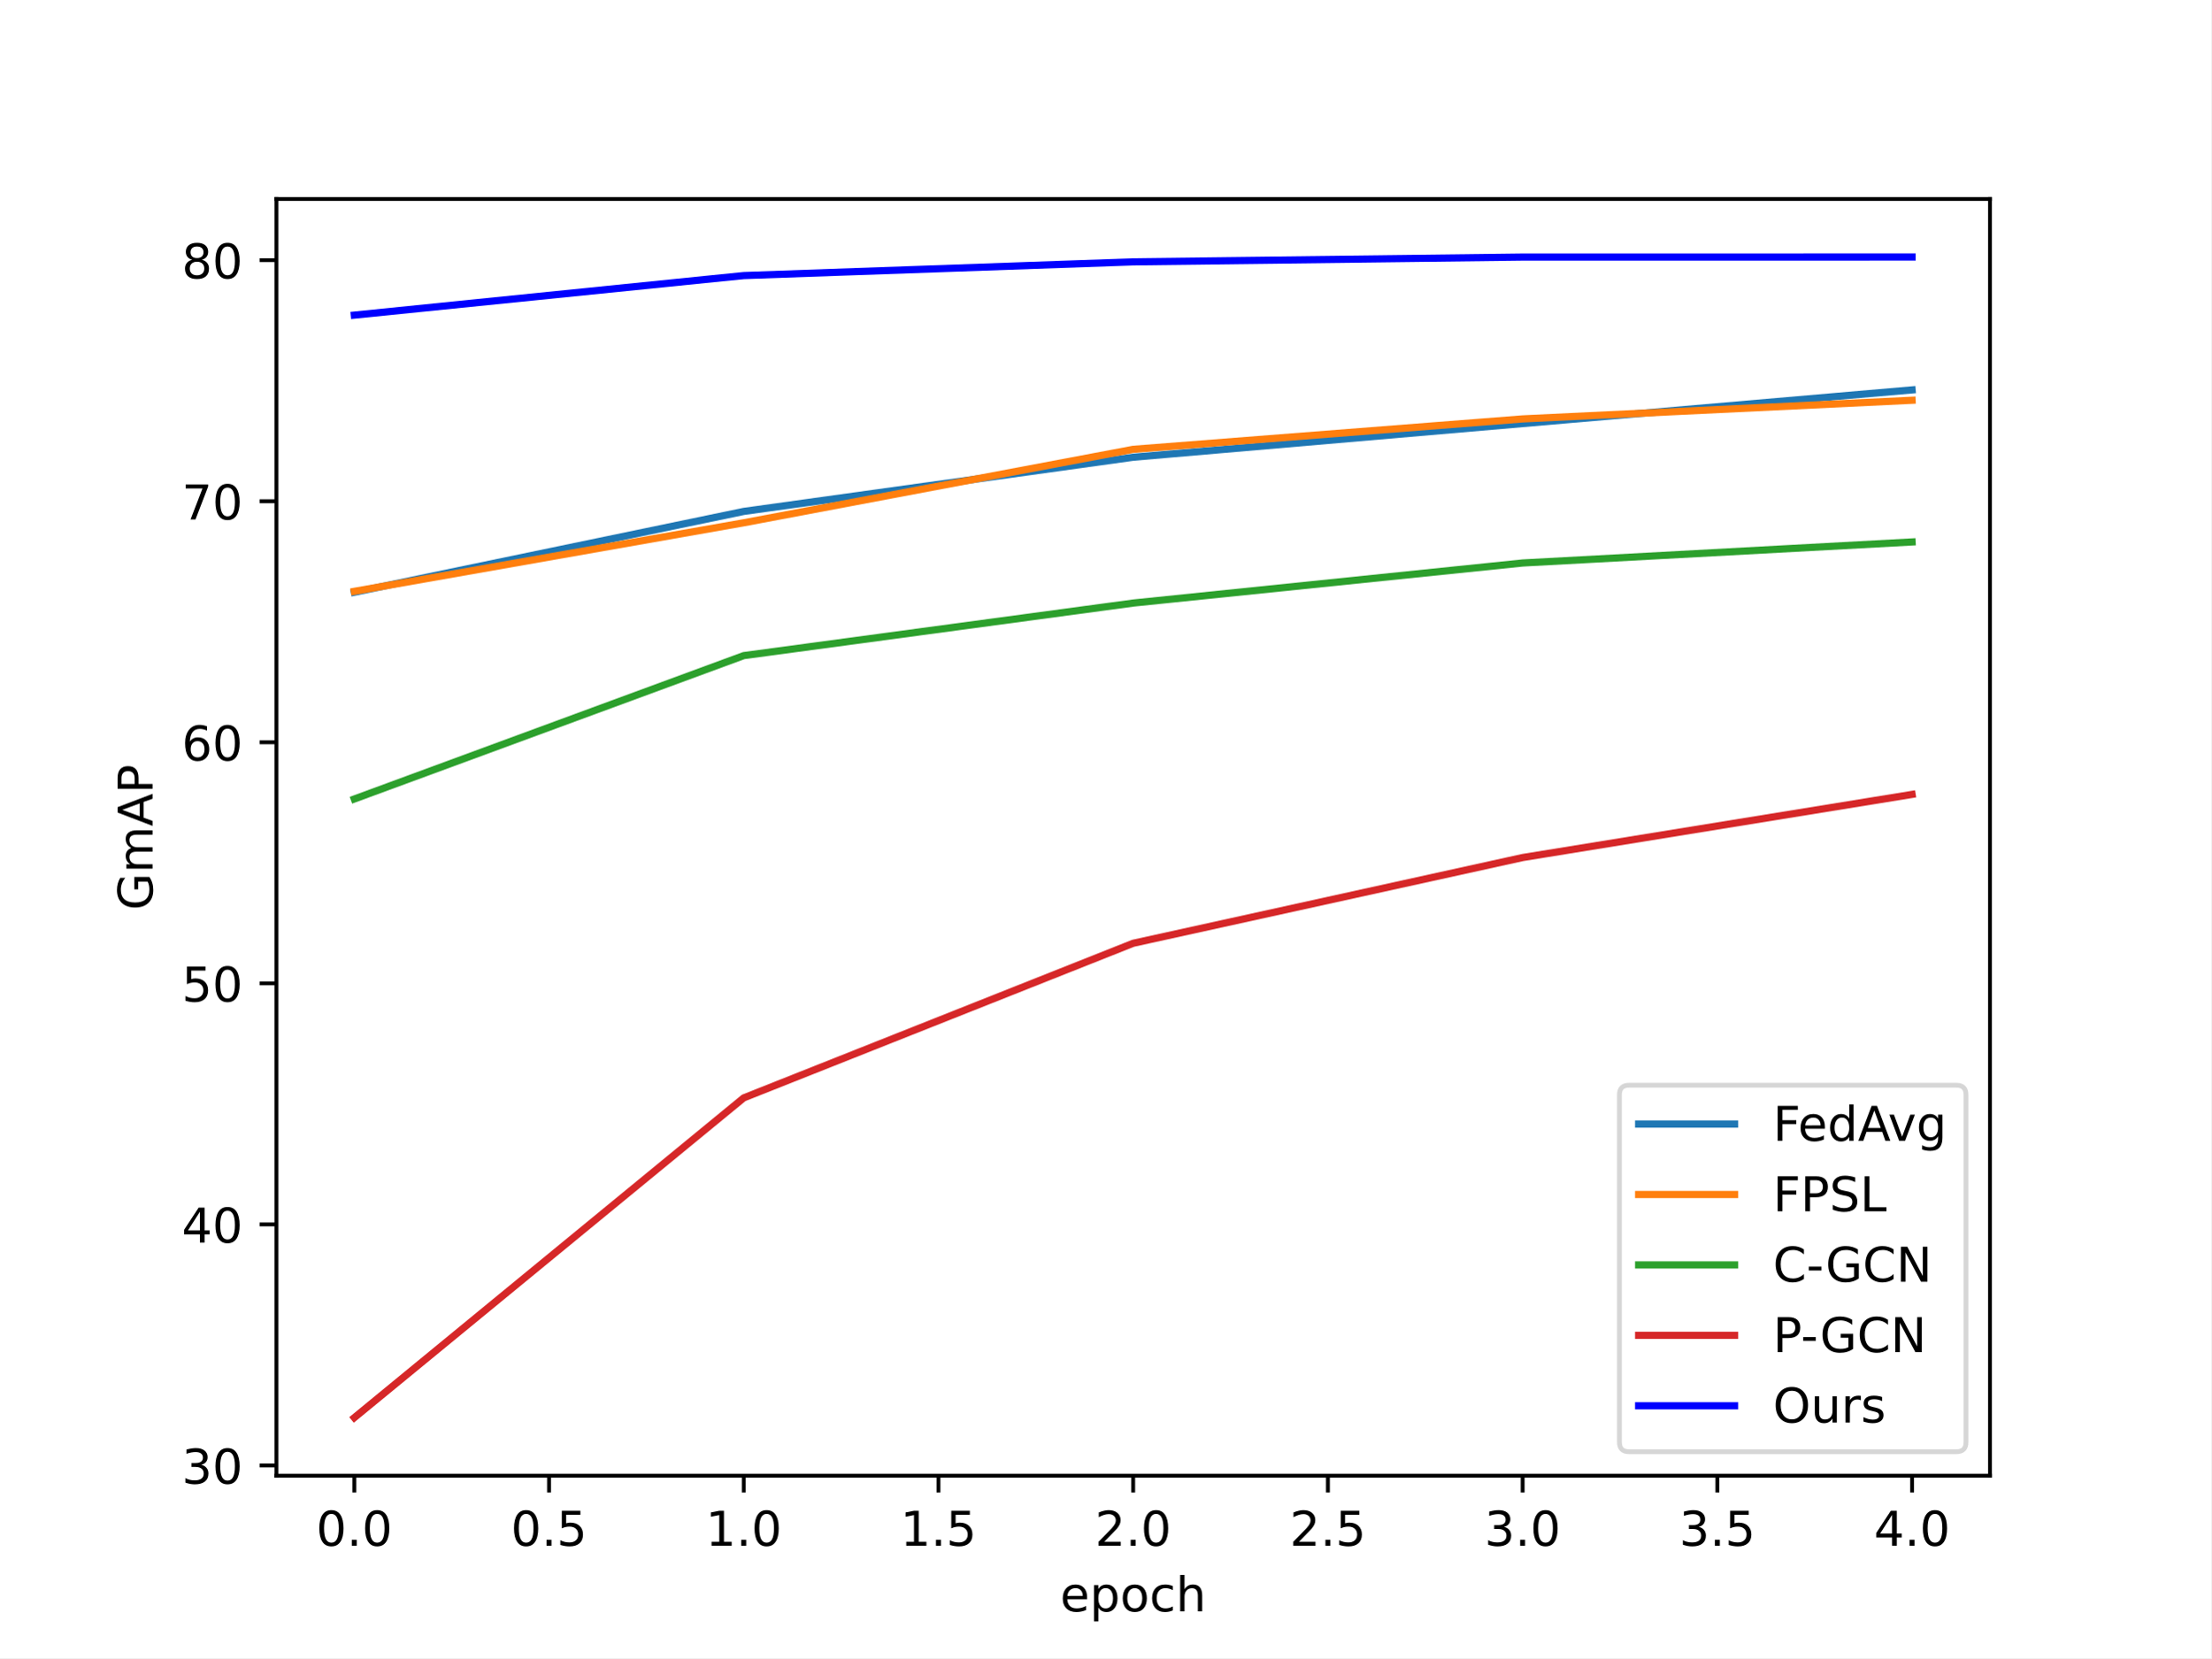
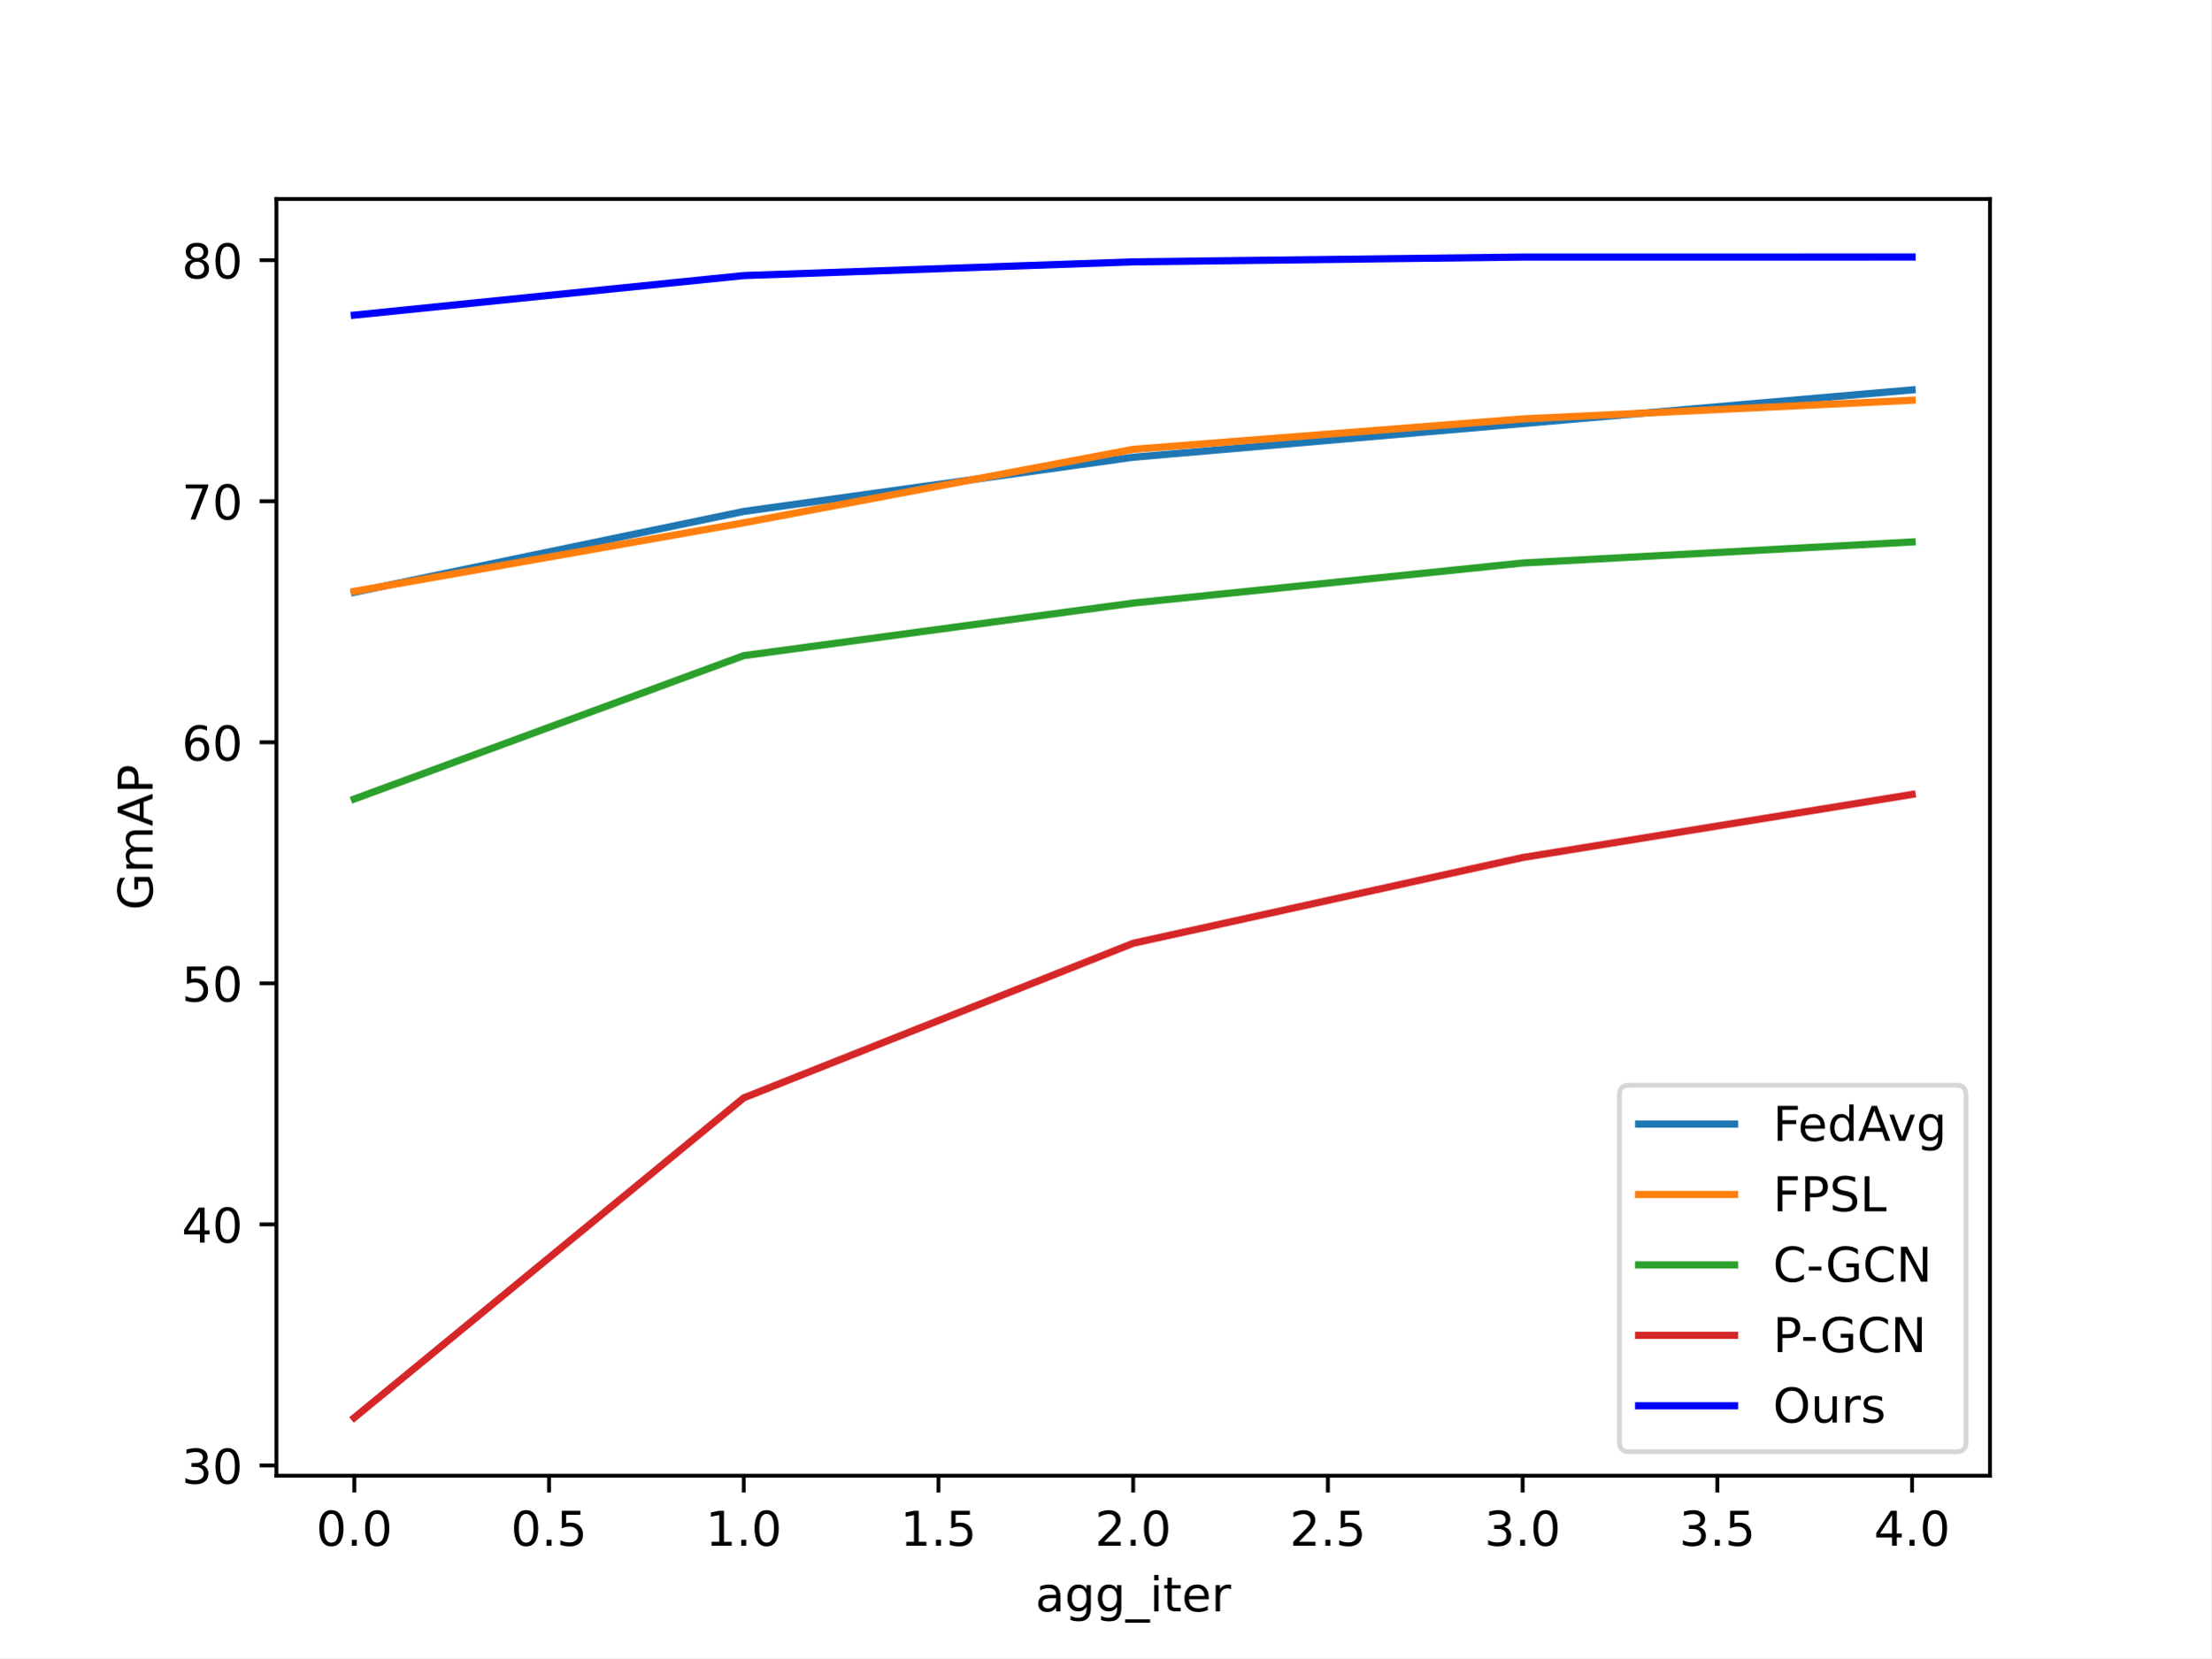
<svg xmlns="http://www.w3.org/2000/svg" xmlns:xlink="http://www.w3.org/1999/xlink" width="460.8pt" height="345.6pt" viewBox="0 0 460.8 345.6" version="1.1">
  <defs>
    <style type="text/css">*{stroke-linejoin: round; stroke-linecap: butt}</style>
  </defs>
  <g id="figure_1">
    <g id="patch_1">
      <path d="M 0 345.6  L 460.8 345.6  L 460.8 0  L 0 0  z " style="fill: #ffffff" />
    </g>
    <g id="axes_1">
      <g id="patch_2">
        <path d="M 57.6 307.584  L 414.72 307.584  L 414.72 41.472  L 57.6 41.472  z " style="fill: #ffffff" />
      </g>
      <g id="matplotlib.axis_1">
        <g id="xtick_1">
          <g id="line2d_1">
            <defs>
-               <path id="mba7c557702" d="M 0 0  L 0 3.5  " style="stroke: #000000; stroke-width: 0.8" />
-             </defs>
-             <g>
-               <use xlink:href="#mba7c557702" x="73.833" y="307.584" style="stroke: #000000; stroke-width: 0.8" />
+               <path id="m2d276c3212" d="M 0 0  L 0 3.5  " style="stroke: #000000; stroke-width: 0.8" />
+             </defs>
+             <g>
+               <use xlink:href="#m2d276c3212" x="73.833" y="307.584" style="stroke: #000000; stroke-width: 0.8" />
            </g>
          </g>
          <g id="text_1">
            <g transform="translate(65.88116 322.1824) scale(0.1 -0.1)">
              <defs>
                <path id="DejaVuSans-30" d="M 2034 4250  Q 1547 4250 1301 3770  Q 1056 3291 1056 2328  Q 1056 1369 1301 889  Q 1547 409 2034 409  Q 2525 409 2770 889  Q 3016 1369 3016 2328  Q 3016 3291 2770 3770  Q 2525 4250 2034 4250  z M 2034 4750  Q 2819 4750 3233 4129  Q 3647 3509 3647 2328  Q 3647 1150 3233 529  Q 2819 -91 2034 -91  Q 1250 -91 836 529  Q 422 1150 422 2328  Q 422 3509 836 4129  Q 1250 4750 2034 4750  z " transform="scale(0.015625)" />
                <path id="DejaVuSans-2e" d="M 684 794  L 1344 794  L 1344 0  L 684 0  L 684 794  z " transform="scale(0.015625)" />
              </defs>
              <use xlink:href="#DejaVuSans-30" />
              <use xlink:href="#DejaVuSans-2e" x="63.623" />
              <use xlink:href="#DejaVuSans-30" x="95.41" />
            </g>
          </g>
        </g>
        <g id="xtick_2">
          <g id="line2d_2">
            <g>
-               <use xlink:href="#mba7c557702" x="114.415" y="307.584" style="stroke: #000000; stroke-width: 0.8" />
+               <use xlink:href="#m2d276c3212" x="114.415" y="307.584" style="stroke: #000000; stroke-width: 0.8" />
            </g>
          </g>
          <g id="text_2">
            <g transform="translate(106.463 322.1824) scale(0.1 -0.1)">
              <defs>
                <path id="DejaVuSans-35" d="M 691 4666  L 3169 4666  L 3169 4134  L 1269 4134  L 1269 2991  Q 1406 3038 1543 3061  Q 1681 3084 1819 3084  Q 2600 3084 3056 2656  Q 3513 2228 3513 1497  Q 3513 744 3044 326  Q 2575 -91 1722 -91  Q 1428 -91 1123 -41  Q 819 9 494 109  L 494 744  Q 775 591 1075 516  Q 1375 441 1709 441  Q 2250 441 2565 725  Q 2881 1009 2881 1497  Q 2881 1984 2565 2268  Q 2250 2553 1709 2553  Q 1456 2553 1204 2497  Q 953 2441 691 2322  L 691 4666  z " transform="scale(0.015625)" />
              </defs>
              <use xlink:href="#DejaVuSans-30" />
              <use xlink:href="#DejaVuSans-2e" x="63.623" />
              <use xlink:href="#DejaVuSans-35" x="95.41" />
            </g>
          </g>
        </g>
        <g id="xtick_3">
          <g id="line2d_3">
            <g>
-               <use xlink:href="#mba7c557702" x="154.996" y="307.584" style="stroke: #000000; stroke-width: 0.8" />
+               <use xlink:href="#m2d276c3212" x="154.996" y="307.584" style="stroke: #000000; stroke-width: 0.8" />
            </g>
          </g>
          <g id="text_3">
            <g transform="translate(147.0448 322.1824) scale(0.1 -0.1)">
              <defs>
                <path id="DejaVuSans-31" d="M 794 531  L 1825 531  L 1825 4091  L 703 3866  L 703 4441  L 1819 4666  L 2450 4666  L 2450 531  L 3481 531  L 3481 0  L 794 0  L 794 531  z " transform="scale(0.015625)" />
              </defs>
              <use xlink:href="#DejaVuSans-31" />
              <use xlink:href="#DejaVuSans-2e" x="63.623" />
              <use xlink:href="#DejaVuSans-30" x="95.41" />
            </g>
          </g>
        </g>
        <g id="xtick_4">
          <g id="line2d_4">
            <g>
-               <use xlink:href="#mba7c557702" x="195.578" y="307.584" style="stroke: #000000; stroke-width: 0.8" />
+               <use xlink:href="#m2d276c3212" x="195.578" y="307.584" style="stroke: #000000; stroke-width: 0.8" />
            </g>
          </g>
          <g id="text_4">
            <g transform="translate(187.6266 322.1824) scale(0.1 -0.1)">
              <use xlink:href="#DejaVuSans-31" />
              <use xlink:href="#DejaVuSans-2e" x="63.623" />
              <use xlink:href="#DejaVuSans-35" x="95.41" />
            </g>
          </g>
        </g>
        <g id="xtick_5">
          <g id="line2d_5">
            <g>
-               <use xlink:href="#mba7c557702" x="236.16" y="307.584" style="stroke: #000000; stroke-width: 0.8" />
+               <use xlink:href="#m2d276c3212" x="236.16" y="307.584" style="stroke: #000000; stroke-width: 0.8" />
            </g>
          </g>
          <g id="text_5">
            <g transform="translate(228.2084 322.1824) scale(0.1 -0.1)">
              <defs>
                <path id="DejaVuSans-32" d="M 1228 531  L 3431 531  L 3431 0  L 469 0  L 469 531  Q 828 903 1448 1529  Q 2069 2156 2228 2338  Q 2531 2678 2651 2914  Q 2772 3150 2772 3378  Q 2772 3750 2511 3984  Q 2250 4219 1831 4219  Q 1534 4219 1204 4116  Q 875 4013 500 3803  L 500 4441  Q 881 4594 1212 4672  Q 1544 4750 1819 4750  Q 2544 4750 2975 4387  Q 3406 4025 3406 3419  Q 3406 3131 3298 2873  Q 3191 2616 2906 2266  Q 2828 2175 2409 1742  Q 1991 1309 1228 531  z " transform="scale(0.015625)" />
              </defs>
              <use xlink:href="#DejaVuSans-32" />
              <use xlink:href="#DejaVuSans-2e" x="63.623" />
              <use xlink:href="#DejaVuSans-30" x="95.41" />
            </g>
          </g>
        </g>
        <g id="xtick_6">
          <g id="line2d_6">
            <g>
-               <use xlink:href="#mba7c557702" x="276.742" y="307.584" style="stroke: #000000; stroke-width: 0.8" />
+               <use xlink:href="#m2d276c3212" x="276.742" y="307.584" style="stroke: #000000; stroke-width: 0.8" />
            </g>
          </g>
          <g id="text_6">
            <g transform="translate(268.7903 322.1824) scale(0.1 -0.1)">
              <use xlink:href="#DejaVuSans-32" />
              <use xlink:href="#DejaVuSans-2e" x="63.623" />
              <use xlink:href="#DejaVuSans-35" x="95.41" />
            </g>
          </g>
        </g>
        <g id="xtick_7">
          <g id="line2d_7">
            <g>
-               <use xlink:href="#mba7c557702" x="317.324" y="307.584" style="stroke: #000000; stroke-width: 0.8" />
+               <use xlink:href="#m2d276c3212" x="317.324" y="307.584" style="stroke: #000000; stroke-width: 0.8" />
            </g>
          </g>
          <g id="text_7">
            <g transform="translate(309.3721 322.1824) scale(0.1 -0.1)">
              <defs>
                <path id="DejaVuSans-33" d="M 2597 2516  Q 3050 2419 3304 2112  Q 3559 1806 3559 1356  Q 3559 666 3084 287  Q 2609 -91 1734 -91  Q 1441 -91 1130 -33  Q 819 25 488 141  L 488 750  Q 750 597 1062 519  Q 1375 441 1716 441  Q 2309 441 2620 675  Q 2931 909 2931 1356  Q 2931 1769 2642 2001  Q 2353 2234 1838 2234  L 1294 2234  L 1294 2753  L 1863 2753  Q 2328 2753 2575 2939  Q 2822 3125 2822 3475  Q 2822 3834 2567 4026  Q 2313 4219 1838 4219  Q 1578 4219 1281 4162  Q 984 4106 628 3988  L 628 4550  Q 988 4650 1302 4700  Q 1616 4750 1894 4750  Q 2613 4750 3031 4423  Q 3450 4097 3450 3541  Q 3450 3153 3228 2886  Q 3006 2619 2597 2516  z " transform="scale(0.015625)" />
              </defs>
              <use xlink:href="#DejaVuSans-33" />
              <use xlink:href="#DejaVuSans-2e" x="63.623" />
              <use xlink:href="#DejaVuSans-30" x="95.41" />
            </g>
          </g>
        </g>
        <g id="xtick_8">
          <g id="line2d_8">
            <g>
-               <use xlink:href="#mba7c557702" x="357.905" y="307.584" style="stroke: #000000; stroke-width: 0.8" />
+               <use xlink:href="#m2d276c3212" x="357.905" y="307.584" style="stroke: #000000; stroke-width: 0.8" />
            </g>
          </g>
          <g id="text_8">
            <g transform="translate(349.9539 322.1824) scale(0.1 -0.1)">
              <use xlink:href="#DejaVuSans-33" />
              <use xlink:href="#DejaVuSans-2e" x="63.623" />
              <use xlink:href="#DejaVuSans-35" x="95.41" />
            </g>
          </g>
        </g>
        <g id="xtick_9">
          <g id="line2d_9">
            <g>
-               <use xlink:href="#mba7c557702" x="398.487" y="307.584" style="stroke: #000000; stroke-width: 0.8" />
+               <use xlink:href="#m2d276c3212" x="398.487" y="307.584" style="stroke: #000000; stroke-width: 0.8" />
            </g>
          </g>
          <g id="text_9">
            <g transform="translate(390.5357 322.1824) scale(0.1 -0.1)">
              <defs>
                <path id="DejaVuSans-34" d="M 2419 4116  L 825 1625  L 2419 1625  L 2419 4116  z M 2253 4666  L 3047 4666  L 3047 1625  L 3713 1625  L 3713 1100  L 3047 1100  L 3047 0  L 2419 0  L 2419 1100  L 313 1100  L 313 1709  L 2253 4666  z " transform="scale(0.015625)" />
              </defs>
              <use xlink:href="#DejaVuSans-34" />
              <use xlink:href="#DejaVuSans-2e" x="63.623" />
              <use xlink:href="#DejaVuSans-30" x="95.41" />
            </g>
          </g>
        </g>
        <g id="text_10">
-           <g transform="translate(220.9319 335.8606) scale(0.1 -0.1)">
-             <defs>
+           <g transform="translate(215.7663 335.8606) scale(0.1 -0.1)">
+             <defs>
+               <path id="DejaVuSans-61" d="M 2194 1759  Q 1497 1759 1228 1600  Q 959 1441 959 1056  Q 959 750 1161 570  Q 1363 391 1709 391  Q 2188 391 2477 730  Q 2766 1069 2766 1631  L 2766 1759  L 2194 1759  z M 3341 1997  L 3341 0  L 2766 0  L 2766 531  Q 2569 213 2275 61  Q 1981 -91 1556 -91  Q 1019 -91 701 211  Q 384 513 384 1019  Q 384 1609 779 1909  Q 1175 2209 1959 2209  L 2766 2209  L 2766 2266  Q 2766 2663 2505 2880  Q 2244 3097 1772 3097  Q 1472 3097 1187 3025  Q 903 2953 641 2809  L 641 3341  Q 956 3463 1253 3523  Q 1550 3584 1831 3584  Q 2591 3584 2966 3190  Q 3341 2797 3341 1997  z " transform="scale(0.015625)" />
+               <path id="DejaVuSans-67" d="M 2906 1791  Q 2906 2416 2648 2759  Q 2391 3103 1925 3103  Q 1463 3103 1205 2759  Q 947 2416 947 1791  Q 947 1169 1205 825  Q 1463 481 1925 481  Q 2391 481 2648 825  Q 2906 1169 2906 1791  z M 3481 434  Q 3481 -459 3084 -895  Q 2688 -1331 1869 -1331  Q 1566 -1331 1297 -1286  Q 1028 -1241 775 -1147  L 775 -588  Q 1028 -725 1275 -790  Q 1522 -856 1778 -856  Q 2344 -856 2625 -561  Q 2906 -266 2906 331  L 2906 616  Q 2728 306 2450 153  Q 2172 0 1784 0  Q 1141 0 747 490  Q 353 981 353 1791  Q 353 2603 747 3093  Q 1141 3584 1784 3584  Q 2172 3584 2450 3431  Q 2728 3278 2906 2969  L 2906 3500  L 3481 3500  L 3481 434  z " transform="scale(0.015625)" />
+               <path id="DejaVuSans-5f" d="M 3263 -1063  L 3263 -1509  L -63 -1509  L -63 -1063  L 3263 -1063  z " transform="scale(0.015625)" />
+               <path id="DejaVuSans-69" d="M 603 3500  L 1178 3500  L 1178 0  L 603 0  L 603 3500  z M 603 4863  L 1178 4863  L 1178 4134  L 603 4134  L 603 4863  z " transform="scale(0.015625)" />
+               <path id="DejaVuSans-74" d="M 1172 4494  L 1172 3500  L 2356 3500  L 2356 3053  L 1172 3053  L 1172 1153  Q 1172 725 1289 603  Q 1406 481 1766 481  L 2356 481  L 2356 0  L 1766 0  Q 1100 0 847 248  Q 594 497 594 1153  L 594 3053  L 172 3053  L 172 3500  L 594 3500  L 594 4494  L 1172 4494  z " transform="scale(0.015625)" />
              <path id="DejaVuSans-65" d="M 3597 1894  L 3597 1613  L 953 1613  Q 991 1019 1311 708  Q 1631 397 2203 397  Q 2534 397 2845 478  Q 3156 559 3463 722  L 3463 178  Q 3153 47 2828 -22  Q 2503 -91 2169 -91  Q 1331 -91 842 396  Q 353 884 353 1716  Q 353 2575 817 3079  Q 1281 3584 2069 3584  Q 2775 3584 3186 3129  Q 3597 2675 3597 1894  z M 3022 2063  Q 3016 2534 2758 2815  Q 2500 3097 2075 3097  Q 1594 3097 1305 2825  Q 1016 2553 972 2059  L 3022 2063  z " transform="scale(0.015625)" />
-               <path id="DejaVuSans-70" d="M 1159 525  L 1159 -1331  L 581 -1331  L 581 3500  L 1159 3500  L 1159 2969  Q 1341 3281 1617 3432  Q 1894 3584 2278 3584  Q 2916 3584 3314 3078  Q 3713 2572 3713 1747  Q 3713 922 3314 415  Q 2916 -91 2278 -91  Q 1894 -91 1617 61  Q 1341 213 1159 525  z M 3116 1747  Q 3116 2381 2855 2742  Q 2594 3103 2138 3103  Q 1681 3103 1420 2742  Q 1159 2381 1159 1747  Q 1159 1113 1420 752  Q 1681 391 2138 391  Q 2594 391 2855 752  Q 3116 1113 3116 1747  z " transform="scale(0.015625)" />
-               <path id="DejaVuSans-6f" d="M 1959 3097  Q 1497 3097 1228 2736  Q 959 2375 959 1747  Q 959 1119 1226 758  Q 1494 397 1959 397  Q 2419 397 2687 759  Q 2956 1122 2956 1747  Q 2956 2369 2687 2733  Q 2419 3097 1959 3097  z M 1959 3584  Q 2709 3584 3137 3096  Q 3566 2609 3566 1747  Q 3566 888 3137 398  Q 2709 -91 1959 -91  Q 1206 -91 779 398  Q 353 888 353 1747  Q 353 2609 779 3096  Q 1206 3584 1959 3584  z " transform="scale(0.015625)" />
-               <path id="DejaVuSans-63" d="M 3122 3366  L 3122 2828  Q 2878 2963 2633 3030  Q 2388 3097 2138 3097  Q 1578 3097 1268 2742  Q 959 2388 959 1747  Q 959 1106 1268 751  Q 1578 397 2138 397  Q 2388 397 2633 464  Q 2878 531 3122 666  L 3122 134  Q 2881 22 2623 -34  Q 2366 -91 2075 -91  Q 1284 -91 818 406  Q 353 903 353 1747  Q 353 2603 823 3093  Q 1294 3584 2113 3584  Q 2378 3584 2631 3529  Q 2884 3475 3122 3366  z " transform="scale(0.015625)" />
-               <path id="DejaVuSans-68" d="M 3513 2113  L 3513 0  L 2938 0  L 2938 2094  Q 2938 2591 2744 2837  Q 2550 3084 2163 3084  Q 1697 3084 1428 2787  Q 1159 2491 1159 1978  L 1159 0  L 581 0  L 581 4863  L 1159 4863  L 1159 2956  Q 1366 3272 1645 3428  Q 1925 3584 2291 3584  Q 2894 3584 3203 3211  Q 3513 2838 3513 2113  z " transform="scale(0.015625)" />
-             </defs>
-             <use xlink:href="#DejaVuSans-65" />
-             <use xlink:href="#DejaVuSans-70" x="61.523" />
-             <use xlink:href="#DejaVuSans-6f" x="125" />
-             <use xlink:href="#DejaVuSans-63" x="186.182" />
-             <use xlink:href="#DejaVuSans-68" x="241.162" />
+               <path id="DejaVuSans-72" d="M 2631 2963  Q 2534 3019 2420 3045  Q 2306 3072 2169 3072  Q 1681 3072 1420 2755  Q 1159 2438 1159 1844  L 1159 0  L 581 0  L 581 3500  L 1159 3500  L 1159 2956  Q 1341 3275 1631 3429  Q 1922 3584 2338 3584  Q 2397 3584 2469 3576  Q 2541 3569 2628 3553  L 2631 2963  z " transform="scale(0.015625)" />
+             </defs>
+             <use xlink:href="#DejaVuSans-61" />
+             <use xlink:href="#DejaVuSans-67" x="61.279" />
+             <use xlink:href="#DejaVuSans-67" x="124.756" />
+             <use xlink:href="#DejaVuSans-5f" x="188.232" />
+             <use xlink:href="#DejaVuSans-69" x="238.232" />
+             <use xlink:href="#DejaVuSans-74" x="266.016" />
+             <use xlink:href="#DejaVuSans-65" x="305.225" />
+             <use xlink:href="#DejaVuSans-72" x="366.748" />
          </g>
        </g>
      </g>
      <g id="matplotlib.axis_2">
        <g id="ytick_1">
          <g id="line2d_10">
            <defs>
-               <path id="m73afc61368" d="M 0 0  L -3.5 0  " style="stroke: #000000; stroke-width: 0.8" />
-             </defs>
-             <g>
-               <use xlink:href="#m73afc61368" x="57.6" y="305.448" style="stroke: #000000; stroke-width: 0.8" />
+               <path id="m98d3587267" d="M 0 0  L -3.5 0  " style="stroke: #000000; stroke-width: 0.8" />
+             </defs>
+             <g>
+               <use xlink:href="#m98d3587267" x="57.6" y="305.448" style="stroke: #000000; stroke-width: 0.8" />
            </g>
          </g>
          <g id="text_11">
            <g transform="translate(37.875 309.2469) scale(0.1 -0.1)">
              <use xlink:href="#DejaVuSans-33" />
              <use xlink:href="#DejaVuSans-30" x="63.623" />
            </g>
          </g>
        </g>
        <g id="ytick_2">
          <g id="line2d_11">
            <g>
-               <use xlink:href="#m73afc61368" x="57.6" y="255.202" style="stroke: #000000; stroke-width: 0.8" />
+               <use xlink:href="#m98d3587267" x="57.6" y="255.202" style="stroke: #000000; stroke-width: 0.8" />
            </g>
          </g>
          <g id="text_12">
            <g transform="translate(37.875 259.001) scale(0.1 -0.1)">
              <use xlink:href="#DejaVuSans-34" />
              <use xlink:href="#DejaVuSans-30" x="63.623" />
            </g>
          </g>
        </g>
        <g id="ytick_3">
          <g id="line2d_12">
            <g>
-               <use xlink:href="#m73afc61368" x="57.6" y="204.956" style="stroke: #000000; stroke-width: 0.8" />
+               <use xlink:href="#m98d3587267" x="57.6" y="204.956" style="stroke: #000000; stroke-width: 0.8" />
            </g>
          </g>
          <g id="text_13">
            <g transform="translate(37.875 208.7551) scale(0.1 -0.1)">
              <use xlink:href="#DejaVuSans-35" />
              <use xlink:href="#DejaVuSans-30" x="63.623" />
            </g>
          </g>
        </g>
        <g id="ytick_4">
          <g id="line2d_13">
            <g>
-               <use xlink:href="#m73afc61368" x="57.6" y="154.71" style="stroke: #000000; stroke-width: 0.8" />
+               <use xlink:href="#m98d3587267" x="57.6" y="154.71" style="stroke: #000000; stroke-width: 0.8" />
            </g>
          </g>
          <g id="text_14">
            <g transform="translate(37.875 158.5093) scale(0.1 -0.1)">
              <defs>
                <path id="DejaVuSans-36" d="M 2113 2584  Q 1688 2584 1439 2293  Q 1191 2003 1191 1497  Q 1191 994 1439 701  Q 1688 409 2113 409  Q 2538 409 2786 701  Q 3034 994 3034 1497  Q 3034 2003 2786 2293  Q 2538 2584 2113 2584  z M 3366 4563  L 3366 3988  Q 3128 4100 2886 4159  Q 2644 4219 2406 4219  Q 1781 4219 1451 3797  Q 1122 3375 1075 2522  Q 1259 2794 1537 2939  Q 1816 3084 2150 3084  Q 2853 3084 3261 2657  Q 3669 2231 3669 1497  Q 3669 778 3244 343  Q 2819 -91 2113 -91  Q 1303 -91 875 529  Q 447 1150 447 2328  Q 447 3434 972 4092  Q 1497 4750 2381 4750  Q 2619 4750 2861 4703  Q 3103 4656 3366 4563  z " transform="scale(0.015625)" />
              </defs>
              <use xlink:href="#DejaVuSans-36" />
              <use xlink:href="#DejaVuSans-30" x="63.623" />
            </g>
          </g>
        </g>
        <g id="ytick_5">
          <g id="line2d_14">
            <g>
-               <use xlink:href="#m73afc61368" x="57.6" y="104.464" style="stroke: #000000; stroke-width: 0.8" />
+               <use xlink:href="#m98d3587267" x="57.6" y="104.464" style="stroke: #000000; stroke-width: 0.8" />
            </g>
          </g>
          <g id="text_15">
            <g transform="translate(37.875 108.2634) scale(0.1 -0.1)">
              <defs>
                <path id="DejaVuSans-37" d="M 525 4666  L 3525 4666  L 3525 4397  L 1831 0  L 1172 0  L 2766 4134  L 525 4134  L 525 4666  z " transform="scale(0.015625)" />
              </defs>
              <use xlink:href="#DejaVuSans-37" />
              <use xlink:href="#DejaVuSans-30" x="63.623" />
            </g>
          </g>
        </g>
        <g id="ytick_6">
          <g id="line2d_15">
            <g>
-               <use xlink:href="#m73afc61368" x="57.6" y="54.218" style="stroke: #000000; stroke-width: 0.8" />
+               <use xlink:href="#m98d3587267" x="57.6" y="54.218" style="stroke: #000000; stroke-width: 0.8" />
            </g>
          </g>
          <g id="text_16">
            <g transform="translate(37.875 58.01749) scale(0.1 -0.1)">
              <defs>
                <path id="DejaVuSans-38" d="M 2034 2216  Q 1584 2216 1326 1975  Q 1069 1734 1069 1313  Q 1069 891 1326 650  Q 1584 409 2034 409  Q 2484 409 2743 651  Q 3003 894 3003 1313  Q 3003 1734 2745 1975  Q 2488 2216 2034 2216  z M 1403 2484  Q 997 2584 770 2862  Q 544 3141 544 3541  Q 544 4100 942 4425  Q 1341 4750 2034 4750  Q 2731 4750 3128 4425  Q 3525 4100 3525 3541  Q 3525 3141 3298 2862  Q 3072 2584 2669 2484  Q 3125 2378 3379 2068  Q 3634 1759 3634 1313  Q 3634 634 3220 271  Q 2806 -91 2034 -91  Q 1263 -91 848 271  Q 434 634 434 1313  Q 434 1759 690 2068  Q 947 2378 1403 2484  z M 1172 3481  Q 1172 3119 1398 2916  Q 1625 2713 2034 2713  Q 2441 2713 2670 2916  Q 2900 3119 2900 3481  Q 2900 3844 2670 4047  Q 2441 4250 2034 4250  Q 1625 4250 1398 4047  Q 1172 3844 1172 3481  z " transform="scale(0.015625)" />
              </defs>
              <use xlink:href="#DejaVuSans-38" />
              <use xlink:href="#DejaVuSans-30" x="63.623" />
            </g>
          </g>
        </g>
        <g id="text_17">
          <g transform="translate(31.79531 189.7077) rotate(-90) scale(0.1 -0.1)">
            <defs>
              <path id="DejaVuSans-47" d="M 3809 666  L 3809 1919  L 2778 1919  L 2778 2438  L 4434 2438  L 4434 434  Q 4069 175 3628 42  Q 3188 -91 2688 -91  Q 1594 -91 976 548  Q 359 1188 359 2328  Q 359 3472 976 4111  Q 1594 4750 2688 4750  Q 3144 4750 3555 4637  Q 3966 4525 4313 4306  L 4313 3634  Q 3963 3931 3569 4081  Q 3175 4231 2741 4231  Q 1884 4231 1454 3753  Q 1025 3275 1025 2328  Q 1025 1384 1454 906  Q 1884 428 2741 428  Q 3075 428 3337 486  Q 3600 544 3809 666  z " transform="scale(0.015625)" />
              <path id="DejaVuSans-6d" d="M 3328 2828  Q 3544 3216 3844 3400  Q 4144 3584 4550 3584  Q 5097 3584 5394 3201  Q 5691 2819 5691 2113  L 5691 0  L 5113 0  L 5113 2094  Q 5113 2597 4934 2840  Q 4756 3084 4391 3084  Q 3944 3084 3684 2787  Q 3425 2491 3425 1978  L 3425 0  L 2847 0  L 2847 2094  Q 2847 2600 2669 2842  Q 2491 3084 2119 3084  Q 1678 3084 1418 2786  Q 1159 2488 1159 1978  L 1159 0  L 581 0  L 581 3500  L 1159 3500  L 1159 2956  Q 1356 3278 1631 3431  Q 1906 3584 2284 3584  Q 2666 3584 2933 3390  Q 3200 3197 3328 2828  z " transform="scale(0.015625)" />
              <path id="DejaVuSans-41" d="M 2188 4044  L 1331 1722  L 3047 1722  L 2188 4044  z M 1831 4666  L 2547 4666  L 4325 0  L 3669 0  L 3244 1197  L 1141 1197  L 716 0  L 50 0  L 1831 4666  z " transform="scale(0.015625)" />
              <path id="DejaVuSans-50" d="M 1259 4147  L 1259 2394  L 2053 2394  Q 2494 2394 2734 2622  Q 2975 2850 2975 3272  Q 2975 3691 2734 3919  Q 2494 4147 2053 4147  L 1259 4147  z M 628 4666  L 2053 4666  Q 2838 4666 3239 4311  Q 3641 3956 3641 3272  Q 3641 2581 3239 2228  Q 2838 1875 2053 1875  L 1259 1875  L 1259 0  L 628 0  L 628 4666  z " transform="scale(0.015625)" />
            </defs>
            <use xlink:href="#DejaVuSans-47" />
            <use xlink:href="#DejaVuSans-6d" x="77.49" />
            <use xlink:href="#DejaVuSans-41" x="174.902" />
            <use xlink:href="#DejaVuSans-50" x="243.311" />
          </g>
        </g>
      </g>
      <g id="line2d_16">
-         <path d="M 73.833 123.441  L 154.996 106.594  L 236.16 95.297  L 317.324 88.283  L 398.487 81.26  " clip-path="url(#pa7261aa81f)" style="fill: none; stroke: #1f77b4; stroke-width: 1.5; stroke-linecap: square" />
+         <path d="M 73.833 123.441  L 154.996 106.594  L 236.16 95.297  L 317.324 88.283  L 398.487 81.26  " clip-path="url(#p777b3c750f)" style="fill: none; stroke: #1f77b4; stroke-width: 1.5; stroke-linecap: square" />
      </g>
      <g id="line2d_17">
-         <path d="M 73.833 123.249  L 154.996 108.961  L 236.16 93.651  L 317.324 87.31  L 398.487 83.421  " clip-path="url(#pa7261aa81f)" style="fill: none; stroke: #ff7f0e; stroke-width: 1.5; stroke-linecap: square" />
+         <path d="M 73.833 123.249  L 154.996 108.961  L 236.16 93.651  L 317.324 87.31  L 398.487 83.421  " clip-path="url(#p777b3c750f)" style="fill: none; stroke: #ff7f0e; stroke-width: 1.5; stroke-linecap: square" />
      </g>
      <g id="line2d_18">
-         <path d="M 73.833 166.536  L 154.996 136.648  L 236.16 125.694  L 317.324 117.343  L 398.487 112.956  " clip-path="url(#pa7261aa81f)" style="fill: none; stroke: #2ca02c; stroke-width: 1.5; stroke-linecap: square" />
+         <path d="M 73.833 166.536  L 154.996 136.648  L 236.16 125.694  L 317.324 117.343  L 398.487 112.956  " clip-path="url(#p777b3c750f)" style="fill: none; stroke: #2ca02c; stroke-width: 1.5; stroke-linecap: square" />
      </g>
      <g id="line2d_19">
-         <path d="M 73.833 295.488  L 154.996 228.831  L 236.16 196.606  L 317.324 178.737  L 398.487 165.577  " clip-path="url(#pa7261aa81f)" style="fill: none; stroke: #d62728; stroke-width: 1.5; stroke-linecap: square" />
+         <path d="M 73.833 295.488  L 154.996 228.831  L 236.16 196.606  L 317.324 178.737  L 398.487 165.577  " clip-path="url(#p777b3c750f)" style="fill: none; stroke: #d62728; stroke-width: 1.5; stroke-linecap: square" />
      </g>
      <g id="line2d_20">
-         <path d="M 73.833 65.674  L 154.996 57.43  L 236.16 54.57  L 317.324 53.576  L 398.487 53.568  " clip-path="url(#pa7261aa81f)" style="fill: none; stroke: #0000ff; stroke-width: 1.5; stroke-linecap: square" />
+         <path d="M 73.833 65.674  L 154.996 57.43  L 236.16 54.57  L 317.324 53.576  L 398.487 53.568  " clip-path="url(#p777b3c750f)" style="fill: none; stroke: #0000ff; stroke-width: 1.5; stroke-linecap: square" />
      </g>
      <g id="patch_3">
        <path d="M 57.6 307.584  L 57.6 41.472  " style="fill: none; stroke: #000000; stroke-width: 0.8; stroke-linejoin: miter; stroke-linecap: square" />
      </g>
      <g id="patch_4">
        <path d="M 414.72 307.584  L 414.72 41.472  " style="fill: none; stroke: #000000; stroke-width: 0.8; stroke-linejoin: miter; stroke-linecap: square" />
      </g>
      <g id="patch_5">
        <path d="M 57.6 307.584  L 414.72 307.584  " style="fill: none; stroke: #000000; stroke-width: 0.8; stroke-linejoin: miter; stroke-linecap: square" />
      </g>
      <g id="patch_6">
        <path d="M 57.6 41.472  L 414.72 41.472  " style="fill: none; stroke: #000000; stroke-width: 0.8; stroke-linejoin: miter; stroke-linecap: square" />
      </g>
      <g id="legend_1">
        <g id="patch_7">
          <path d="M 339.497 302.584  L 407.72 302.584  Q 409.72 302.584 409.72 300.584  L 409.72 228.193  Q 409.72 226.193 407.72 226.193  L 339.497 226.193  Q 337.497 226.193 337.497 228.193  L 337.497 300.584  Q 337.497 302.584 339.497 302.584  z " style="fill: #ffffff; opacity: 0.8; stroke: #cccccc; stroke-linejoin: miter" />
        </g>
        <g id="line2d_21">
          <path d="M 341.497 234.292  L 351.497 234.292  L 361.497 234.292  " style="fill: none; stroke: #1f77b4; stroke-width: 1.5; stroke-linecap: square" />
        </g>
        <g id="text_18">
          <g transform="translate(369.4966 237.7918) scale(0.1 -0.1)">
            <defs>
              <path id="DejaVuSans-46" d="M 628 4666  L 3309 4666  L 3309 4134  L 1259 4134  L 1259 2759  L 3109 2759  L 3109 2228  L 1259 2228  L 1259 0  L 628 0  L 628 4666  z " transform="scale(0.015625)" />
              <path id="DejaVuSans-64" d="M 2906 2969  L 2906 4863  L 3481 4863  L 3481 0  L 2906 0  L 2906 525  Q 2725 213 2448 61  Q 2172 -91 1784 -91  Q 1150 -91 751 415  Q 353 922 353 1747  Q 353 2572 751 3078  Q 1150 3584 1784 3584  Q 2172 3584 2448 3432  Q 2725 3281 2906 2969  z M 947 1747  Q 947 1113 1208 752  Q 1469 391 1925 391  Q 2381 391 2643 752  Q 2906 1113 2906 1747  Q 2906 2381 2643 2742  Q 2381 3103 1925 3103  Q 1469 3103 1208 2742  Q 947 2381 947 1747  z " transform="scale(0.015625)" />
              <path id="DejaVuSans-76" d="M 191 3500  L 800 3500  L 1894 563  L 2988 3500  L 3597 3500  L 2284 0  L 1503 0  L 191 3500  z " transform="scale(0.015625)" />
-               <path id="DejaVuSans-67" d="M 2906 1791  Q 2906 2416 2648 2759  Q 2391 3103 1925 3103  Q 1463 3103 1205 2759  Q 947 2416 947 1791  Q 947 1169 1205 825  Q 1463 481 1925 481  Q 2391 481 2648 825  Q 2906 1169 2906 1791  z M 3481 434  Q 3481 -459 3084 -895  Q 2688 -1331 1869 -1331  Q 1566 -1331 1297 -1286  Q 1028 -1241 775 -1147  L 775 -588  Q 1028 -725 1275 -790  Q 1522 -856 1778 -856  Q 2344 -856 2625 -561  Q 2906 -266 2906 331  L 2906 616  Q 2728 306 2450 153  Q 2172 0 1784 0  Q 1141 0 747 490  Q 353 981 353 1791  Q 353 2603 747 3093  Q 1141 3584 1784 3584  Q 2172 3584 2450 3431  Q 2728 3278 2906 2969  L 2906 3500  L 3481 3500  L 3481 434  z " transform="scale(0.015625)" />
            </defs>
            <use xlink:href="#DejaVuSans-46" />
            <use xlink:href="#DejaVuSans-65" x="52.02" />
            <use xlink:href="#DejaVuSans-64" x="113.543" />
            <use xlink:href="#DejaVuSans-41" x="177.02" />
            <use xlink:href="#DejaVuSans-76" x="239.553" />
            <use xlink:href="#DejaVuSans-67" x="298.732" />
          </g>
        </g>
        <g id="line2d_22">
          <path d="M 341.497 248.97  L 351.497 248.97  L 361.497 248.97  " style="fill: none; stroke: #ff7f0e; stroke-width: 1.5; stroke-linecap: square" />
        </g>
        <g id="text_19">
          <g transform="translate(369.4966 252.4699) scale(0.1 -0.1)">
            <defs>
              <path id="DejaVuSans-53" d="M 3425 4513  L 3425 3897  Q 3066 4069 2747 4153  Q 2428 4238 2131 4238  Q 1616 4238 1336 4038  Q 1056 3838 1056 3469  Q 1056 3159 1242 3001  Q 1428 2844 1947 2747  L 2328 2669  Q 3034 2534 3370 2195  Q 3706 1856 3706 1288  Q 3706 609 3251 259  Q 2797 -91 1919 -91  Q 1588 -91 1214 -16  Q 841 59 441 206  L 441 856  Q 825 641 1194 531  Q 1563 422 1919 422  Q 2459 422 2753 634  Q 3047 847 3047 1241  Q 3047 1584 2836 1778  Q 2625 1972 2144 2069  L 1759 2144  Q 1053 2284 737 2584  Q 422 2884 422 3419  Q 422 4038 858 4394  Q 1294 4750 2059 4750  Q 2388 4750 2728 4690  Q 3069 4631 3425 4513  z " transform="scale(0.015625)" />
              <path id="DejaVuSans-4c" d="M 628 4666  L 1259 4666  L 1259 531  L 3531 531  L 3531 0  L 628 0  L 628 4666  z " transform="scale(0.015625)" />
            </defs>
            <use xlink:href="#DejaVuSans-46" />
            <use xlink:href="#DejaVuSans-50" x="57.52" />
            <use xlink:href="#DejaVuSans-53" x="117.822" />
            <use xlink:href="#DejaVuSans-4c" x="181.299" />
          </g>
        </g>
        <g id="line2d_23">
          <path d="M 341.497 263.648  L 351.497 263.648  L 361.497 263.648  " style="fill: none; stroke: #2ca02c; stroke-width: 1.5; stroke-linecap: square" />
        </g>
        <g id="text_20">
          <g transform="translate(369.4966 267.1481) scale(0.1 -0.1)">
            <defs>
              <path id="DejaVuSans-43" d="M 4122 4306  L 4122 3641  Q 3803 3938 3442 4084  Q 3081 4231 2675 4231  Q 1875 4231 1450 3742  Q 1025 3253 1025 2328  Q 1025 1406 1450 917  Q 1875 428 2675 428  Q 3081 428 3442 575  Q 3803 722 4122 1019  L 4122 359  Q 3791 134 3420 21  Q 3050 -91 2638 -91  Q 1578 -91 968 557  Q 359 1206 359 2328  Q 359 3453 968 4101  Q 1578 4750 2638 4750  Q 3056 4750 3426 4639  Q 3797 4528 4122 4306  z " transform="scale(0.015625)" />
              <path id="DejaVuSans-2d" d="M 313 2009  L 1997 2009  L 1997 1497  L 313 1497  L 313 2009  z " transform="scale(0.015625)" />
              <path id="DejaVuSans-4e" d="M 628 4666  L 1478 4666  L 3547 763  L 3547 4666  L 4159 4666  L 4159 0  L 3309 0  L 1241 3903  L 1241 0  L 628 0  L 628 4666  z " transform="scale(0.015625)" />
            </defs>
            <use xlink:href="#DejaVuSans-43" />
            <use xlink:href="#DejaVuSans-2d" x="69.824" />
            <use xlink:href="#DejaVuSans-47" x="109.533" />
            <use xlink:href="#DejaVuSans-43" x="187.023" />
            <use xlink:href="#DejaVuSans-4e" x="256.848" />
          </g>
        </g>
        <g id="line2d_24">
          <path d="M 341.497 278.326  L 351.497 278.326  L 361.497 278.326  " style="fill: none; stroke: #d62728; stroke-width: 1.5; stroke-linecap: square" />
        </g>
        <g id="text_21">
          <g transform="translate(369.4966 281.8262) scale(0.1 -0.1)">
            <use xlink:href="#DejaVuSans-50" />
            <use xlink:href="#DejaVuSans-2d" x="58.053" />
            <use xlink:href="#DejaVuSans-47" x="97.762" />
            <use xlink:href="#DejaVuSans-43" x="175.252" />
            <use xlink:href="#DejaVuSans-4e" x="245.076" />
          </g>
        </g>
        <g id="line2d_25">
          <path d="M 341.497 293.004  L 351.497 293.004  L 361.497 293.004  " style="fill: none; stroke: #0000ff; stroke-width: 1.5; stroke-linecap: square" />
        </g>
        <g id="text_22">
          <g transform="translate(369.4966 296.5043) scale(0.1 -0.1)">
            <defs>
              <path id="DejaVuSans-4f" d="M 2522 4238  Q 1834 4238 1429 3725  Q 1025 3213 1025 2328  Q 1025 1447 1429 934  Q 1834 422 2522 422  Q 3209 422 3611 934  Q 4013 1447 4013 2328  Q 4013 3213 3611 3725  Q 3209 4238 2522 4238  z M 2522 4750  Q 3503 4750 4090 4092  Q 4678 3434 4678 2328  Q 4678 1225 4090 567  Q 3503 -91 2522 -91  Q 1538 -91 948 565  Q 359 1222 359 2328  Q 359 3434 948 4092  Q 1538 4750 2522 4750  z " transform="scale(0.015625)" />
              <path id="DejaVuSans-75" d="M 544 1381  L 544 3500  L 1119 3500  L 1119 1403  Q 1119 906 1312 657  Q 1506 409 1894 409  Q 2359 409 2629 706  Q 2900 1003 2900 1516  L 2900 3500  L 3475 3500  L 3475 0  L 2900 0  L 2900 538  Q 2691 219 2414 64  Q 2138 -91 1772 -91  Q 1169 -91 856 284  Q 544 659 544 1381  z M 1991 3584  L 1991 3584  z " transform="scale(0.015625)" />
-               <path id="DejaVuSans-72" d="M 2631 2963  Q 2534 3019 2420 3045  Q 2306 3072 2169 3072  Q 1681 3072 1420 2755  Q 1159 2438 1159 1844  L 1159 0  L 581 0  L 581 3500  L 1159 3500  L 1159 2956  Q 1341 3275 1631 3429  Q 1922 3584 2338 3584  Q 2397 3584 2469 3576  Q 2541 3569 2628 3553  L 2631 2963  z " transform="scale(0.015625)" />
              <path id="DejaVuSans-73" d="M 2834 3397  L 2834 2853  Q 2591 2978 2328 3040  Q 2066 3103 1784 3103  Q 1356 3103 1142 2972  Q 928 2841 928 2578  Q 928 2378 1081 2264  Q 1234 2150 1697 2047  L 1894 2003  Q 2506 1872 2764 1633  Q 3022 1394 3022 966  Q 3022 478 2636 193  Q 2250 -91 1575 -91  Q 1294 -91 989 -36  Q 684 19 347 128  L 347 722  Q 666 556 975 473  Q 1284 391 1588 391  Q 1994 391 2212 530  Q 2431 669 2431 922  Q 2431 1156 2273 1281  Q 2116 1406 1581 1522  L 1381 1569  Q 847 1681 609 1914  Q 372 2147 372 2553  Q 372 3047 722 3315  Q 1072 3584 1716 3584  Q 2034 3584 2315 3537  Q 2597 3491 2834 3397  z " transform="scale(0.015625)" />
            </defs>
            <use xlink:href="#DejaVuSans-4f" />
            <use xlink:href="#DejaVuSans-75" x="78.711" />
            <use xlink:href="#DejaVuSans-72" x="142.09" />
            <use xlink:href="#DejaVuSans-73" x="183.203" />
          </g>
        </g>
      </g>
    </g>
  </g>
  <defs>
-     <clipPath id="pa7261aa81f">
+     <clipPath id="p777b3c750f">
      <rect x="57.6" y="41.472" width="357.12" height="266.112" />
    </clipPath>
  </defs>
</svg>
